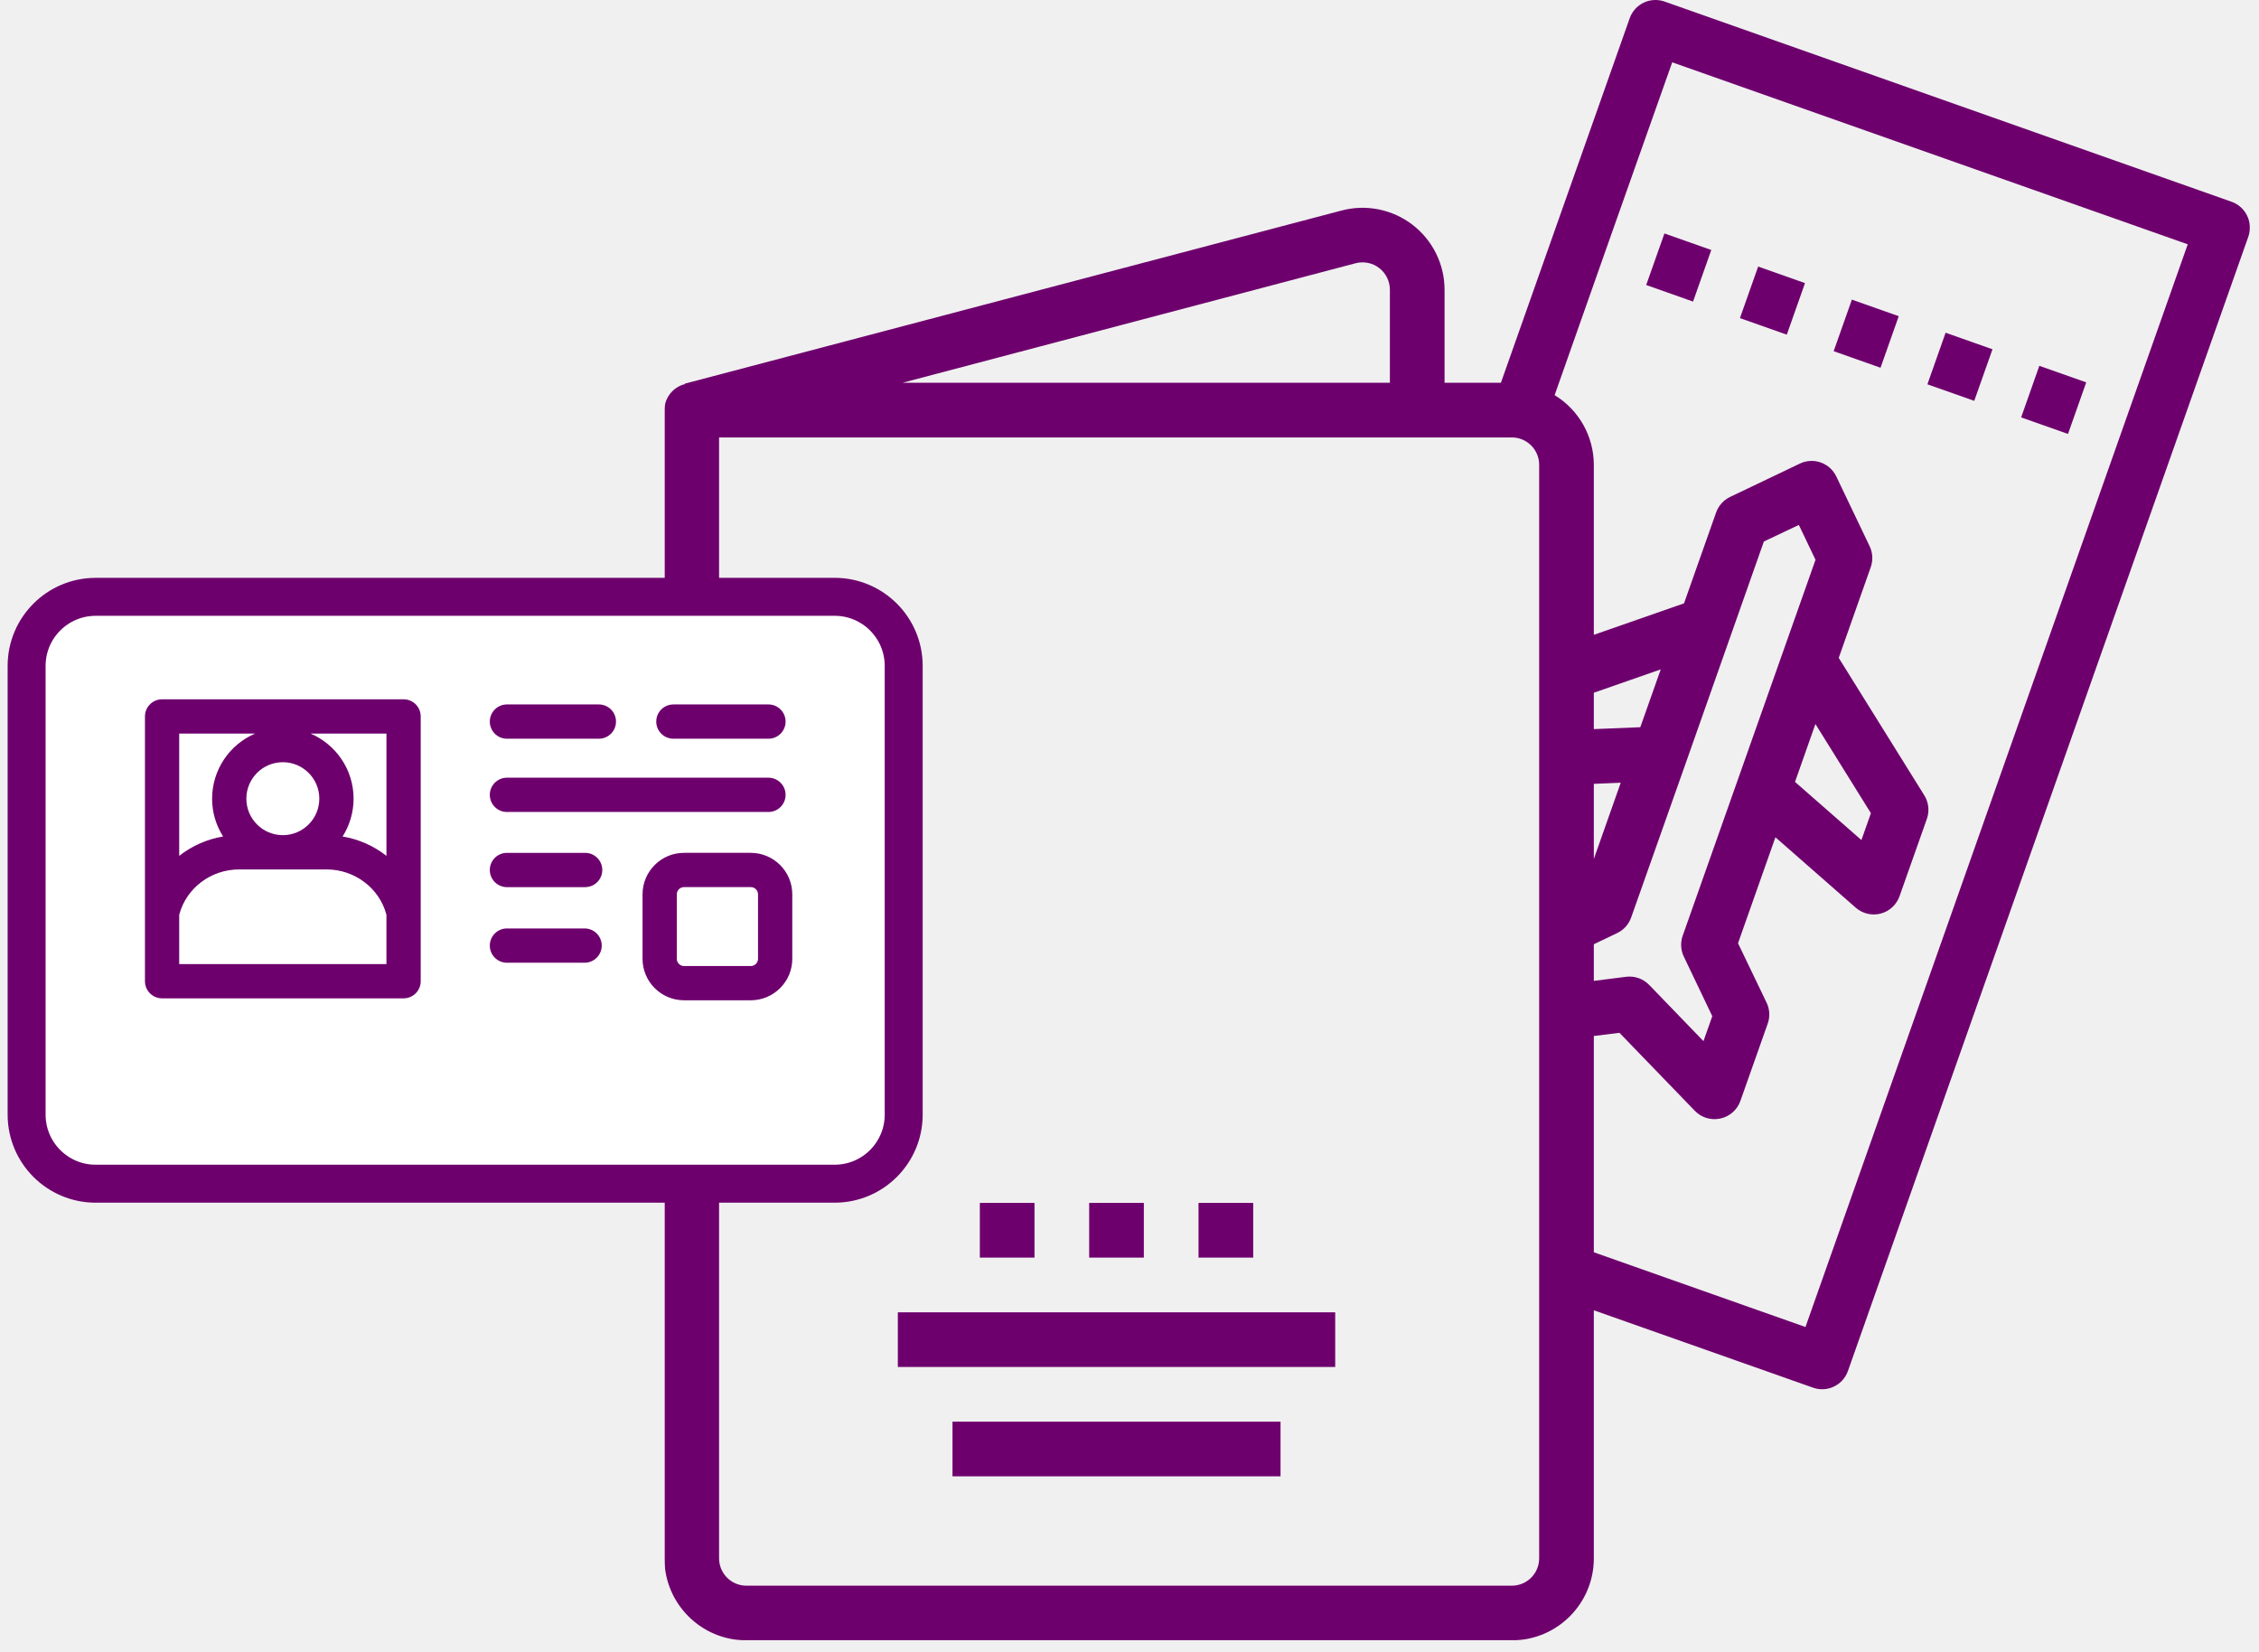
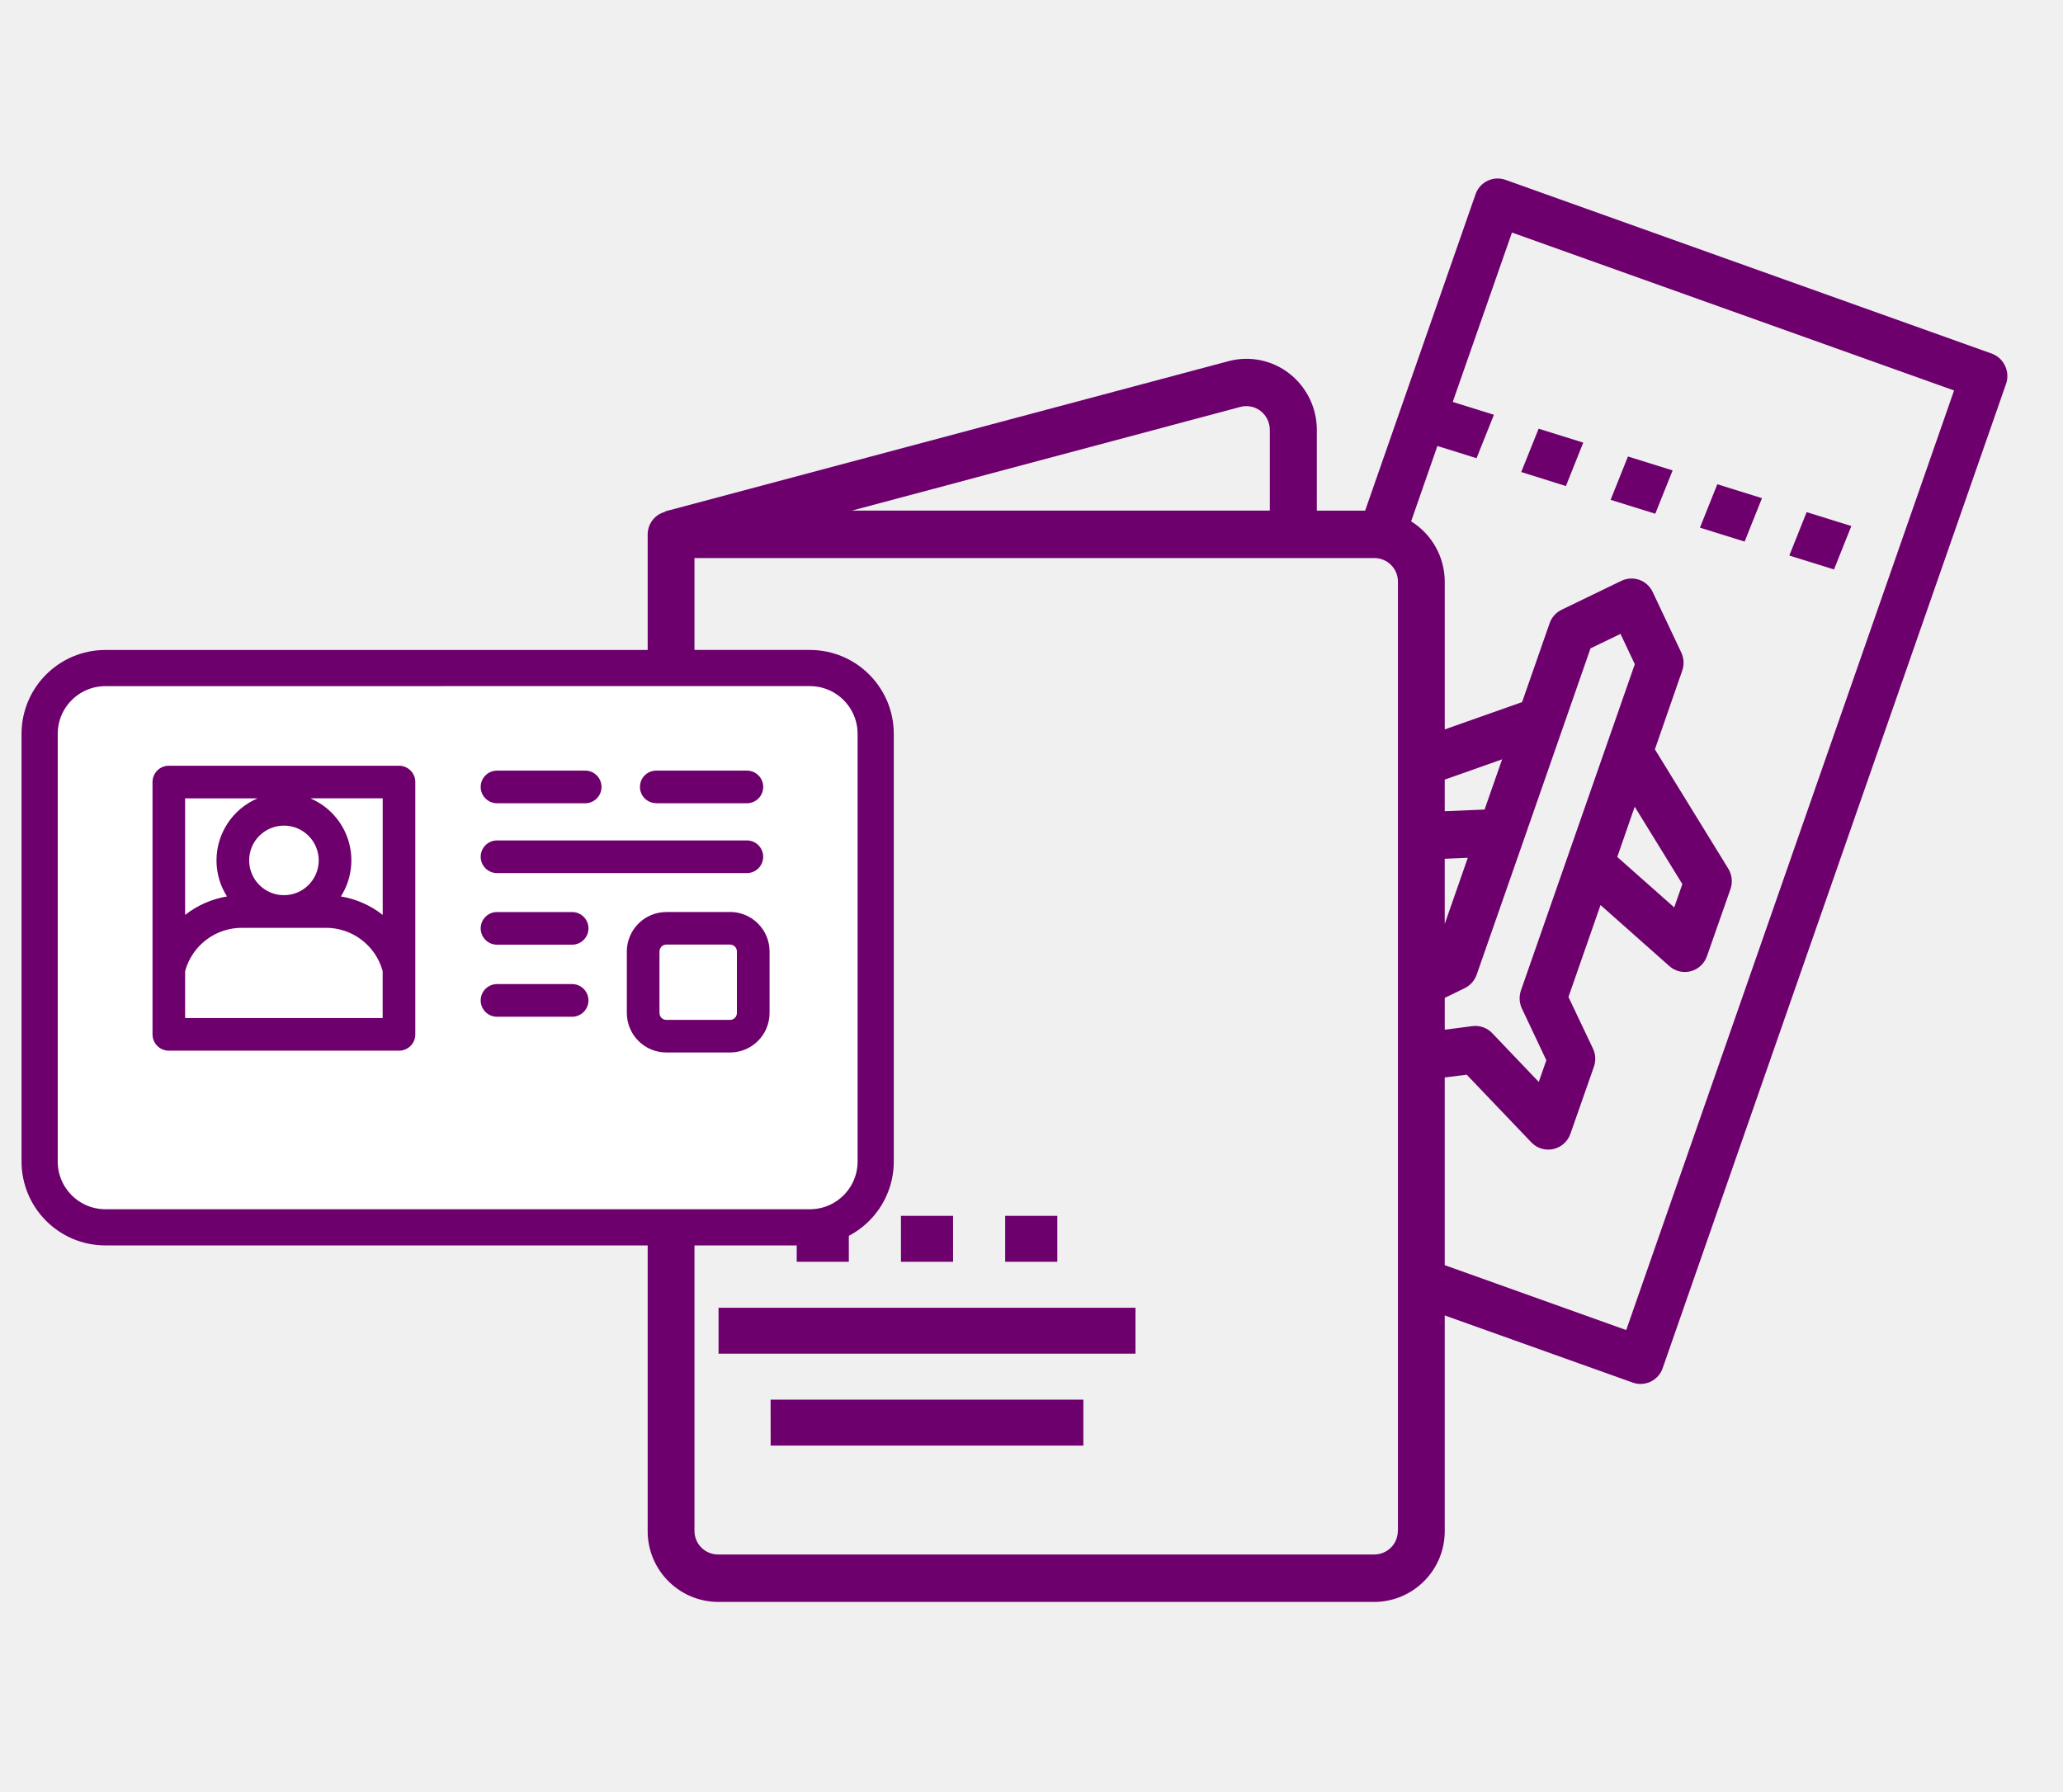
- <svg xmlns="http://www.w3.org/2000/svg" xmlns:xlink="http://www.w3.org/1999/xlink" width="119" height="87" viewBox="0 0 119 87">
+ <svg xmlns="http://www.w3.org/2000/svg" width="114" height="99" viewBox="0 0 114 99">
  <defs>
-     <path id="a" d="M.01 0H83.52v86.39H.01z" />
+     <clipPath id="clip-path">
+       <path id="Path_28" data-name="Path 28" d="M0,0H114V99H0Z" transform="translate(4513 1381)" fill="#fff" />
+     </clipPath>
  </defs>
-   <g fill="none" fill-rule="evenodd">
-     <g transform="translate(35)">
-       <mask id="b" fill="#fff">
-         <use xlink:href="#a" />
-       </mask>
-       <path fill="#6E006D" d="M83.376 11.365a1.443 1.443 0 0 0-.82-.738L52.687.082A1.44 1.44 0 0 0 50.85.96l-6.785 19.2h-2.968v-4.896a4.32 4.32 0 0 0-5.423-4.176l-34.6 9.12v.026A1.42 1.42 0 0 0 0 21.6v60.48a4.32 4.32 0 0 0 4.32 4.32h40.32a4.32 4.32 0 0 0 4.32-4.32V69.014l11.549 4.077a1.44 1.44 0 0 0 1.837-.88l21.092-59.746c.126-.36.104-.757-.062-1.1zm-46.968 2.5a1.442 1.442 0 0 1 1.808 1.394v4.901H12.544l23.864-6.294zM46.08 82.08a1.44 1.44 0 0 1-1.44 1.44H4.32a1.44 1.44 0 0 1-1.44-1.44V23.04h41.76c.795 0 1.44.645 1.44 1.44v57.6zm11.837-53.558l1.843-.874.878 1.838-6.997 19.8c-.126.36-.105.757.06 1.101l1.499 3.136-.464 1.315-2.856-2.957a1.44 1.44 0 0 0-1.214-.433l-1.706.216v-1.93l1.228-.587c.345-.164.61-.46.738-.82l2.88-8.143 4.111-11.662zm2.716 9.612l2.923 4.698-.5 1.415-3.498-3.063 1.075-3.05zm-11.673 7.11v-3.958l1.417-.059-1.417 4.016zm2.448-6.941l-2.448.1v-1.916l3.525-1.23-1.077 3.046zm8.7 31.592L48.96 65.959V54.567l1.35-.168 3.978 4.116a1.439 1.439 0 0 0 1.342.398 1.439 1.439 0 0 0 1.051-.927l1.44-4.074c.127-.36.106-.756-.06-1.1l-1.505-3.132 1.97-5.58 4.23 3.708a1.44 1.44 0 0 0 2.308-.603l1.44-4.074a1.439 1.439 0 0 0-.136-1.24l-4.507-7.24 1.687-4.78a1.44 1.44 0 0 0-.059-1.101l-1.756-3.673a1.44 1.44 0 0 0-1.921-.679l-3.675 1.757c-.344.165-.61.46-.736.82l-1.69 4.784-4.751 1.658V24.48a4.307 4.307 0 0 0-2.065-3.668l2.881-8.17 3.313-9.36 27.157 9.586-20.137 57.027z" mask="url(#b)" />
-     </g>
-     <path fill="#6E006D" d="M106.47 21.985l.958-2.717 2.47.872-.959 2.716zM86.719 15.012l.96-2.716 2.468.872-.96 2.716zM101.532 20.242l.959-2.717 2.469.872-.96 2.716zM91.657 16.755l.96-2.715 2.467.872-.959 2.715zM96.594 18.497l.96-2.715 2.468.872-.959 2.715zM47.296 72h23.04v-2.88h-23.04zM50.176 77.76h17.28v-2.88h-17.28zM57.376 66.24h2.88v-2.88h-2.88zM51.616 66.24h2.88v-2.88h-2.88zM63.136 66.24h2.88v-2.88h-2.88z" />
-     <g>
-       <path fill="#FFF" stroke="#6E006D" stroke-width="2" d="M43.971 31.435a3.638 3.638 0 0 1 3.634 3.634v23.644a3.638 3.638 0 0 1-3.634 3.634H5.036a3.638 3.638 0 0 1-3.634-3.634V35.07a3.638 3.638 0 0 1 3.634-3.634z" />
-       <path fill="#6E006D" d="M26.675 38.909h4.872a.902.902 0 1 0 0-1.805h-4.872a.903.903 0 0 0 0 1.805zM35.473 38.909h5.008a.902.902 0 1 0 0-1.805h-5.008a.902.902 0 0 0 0 1.805zM26.675 42.768h13.806a.902.902 0 1 0 0-1.805H26.675a.903.903 0 0 0 0 1.805zM26.675 46.726h4.15a.902.902 0 1 0 0-1.805h-4.15a.903.903 0 0 0 0 1.805zM39.551 44.92h-3.519c-1.204 0-2.184.98-2.184 2.185v3.397c0 1.204.98 2.184 2.184 2.184h3.52c1.204 0 2.184-.98 2.184-2.184v-3.397c0-1.204-.98-2.184-2.185-2.184zm.38 5.582c0 .21-.17.38-.38.38h-3.519a.38.38 0 0 1-.379-.38v-3.397c0-.209.17-.38.38-.38h3.518c.21 0 .38.171.38.38v3.397zM26.675 50.708h4.15a.903.903 0 0 0 0-1.805h-4.15a.903.903 0 0 0 0 1.805zM8.538 52.584H21.26a.902.902 0 0 0 .902-.903V37.735a.902.902 0 0 0-.902-.902H8.538a.903.903 0 0 0-.902.902v13.946c0 .498.404.903.902.903zm11.82-1.805H9.44v-2.592l.008-.031c.377-1.39 1.672-2.362 3.15-2.362H17.2c1.478 0 2.773.972 3.15 2.362l.007.03v2.593zm-7.38-8.712c0-1.06.861-1.921 1.921-1.921s1.922.862 1.922 1.921c0 1.06-.862 1.922-1.922 1.922a1.924 1.924 0 0 1-1.922-1.922zm7.38 3.012a5.103 5.103 0 0 0-2.311-1.02c.366-.576.579-1.26.579-1.992 0-1.537-.936-2.86-2.268-3.43h4v6.442zm-6.917-6.441a3.732 3.732 0 0 0-2.268 3.43c0 .732.213 1.415.58 1.991-.858.143-1.65.5-2.313 1.02v-6.441h4.001z" />
+   <g id="Group_10" data-name="Group 10" transform="translate(-4513 -1381)">
+     <g id="Mask_Group_3" data-name="Mask Group 3" clip-path="url(#clip-path)">
+       <g id="passport" transform="translate(4513.79 1390.864)">
+         <g id="Group_5" data-name="Group 5" transform="translate(35 -0.001)">
+           <path id="Path_18" data-name="Path 18" d="M75.006,10.349a1.3,1.3,0,0,0-.738-.672L47.4.075a1.291,1.291,0,0,0-1.653.8l-6.1,17.483h-2.67V13.9a3.95,3.95,0,0,0-1.515-3.116,3.85,3.85,0,0,0-3.364-.687L.966,18.4v.024A1.29,1.29,0,0,0,0,19.668V74.74a3.91,3.91,0,0,0,3.886,3.934H40.159a3.91,3.91,0,0,0,3.886-3.934v-11.9l10.39,3.712a1.291,1.291,0,0,0,1.653-.8l18.975-54.4a1.324,1.324,0,0,0-.056-1ZM32.753,12.625a1.285,1.285,0,0,1,1.121.23,1.319,1.319,0,0,1,.505,1.039v4.463H11.285l21.468-5.731Zm8.7,62.115a1.3,1.3,0,0,1-1.3,1.311H3.886a1.3,1.3,0,0,1-1.3-1.311V20.98H40.159a1.3,1.3,0,0,1,1.3,1.311V74.74ZM52.1,25.971l1.658-.8.79,1.674L48.256,44.879a1.331,1.331,0,0,0,.054,1l1.349,2.856-.417,1.2-2.569-2.693a1.286,1.286,0,0,0-1.092-.394l-1.535.2V45.287l1.1-.535a1.308,1.308,0,0,0,.664-.747L48.4,36.591l3.7-10.619Zm2.443,8.752L57.176,39l-.45,1.288L53.579,37.5ZM44.045,41.2v-3.6l1.275-.054L44.045,41.2Zm2.2-6.32-2.2.091V33.224l3.171-1.12-.969,2.774Zm7.827,28.767L44.045,60.061V49.687l1.214-.153,3.579,3.748a1.284,1.284,0,0,0,1.207.362,1.3,1.3,0,0,0,.945-.844l1.3-3.71a1.32,1.32,0,0,0-.054-1l-1.354-2.852,1.772-5.081,3.805,3.376a1.284,1.284,0,0,0,1.182.283,1.3,1.3,0,0,0,.894-.832l1.3-3.71a1.324,1.324,0,0,0-.122-1.129l-4.055-6.593L57.169,27.2a1.326,1.326,0,0,0-.053-1l-1.58-3.345a1.289,1.289,0,0,0-1.728-.618l-3.306,1.6a1.3,1.3,0,0,0-.662.747l-1.52,4.356-4.274,1.51V22.291a3.932,3.932,0,0,0-1.858-3.34l2.592-7.439,2.98-8.523L72.19,11.717,54.075,63.645Z" transform="translate(0 0.001)" fill="#6e006d" fill-rule="evenodd" />
+         </g>
+         <path id="Path_19" data-name="Path 19" d="M106.47,20.841l.958-2.4,2.47.769-.959,2.4Zm-19.751-6.15.96-2.4,2.468.769-.96,2.4ZM101.532,19.3l.959-2.4,2.469.769-.96,2.4Zm-9.875-3.075.96-2.395,2.467.769L94.125,17Zm4.937,1.536.96-2.395,2.468.769-.959,2.395ZM47.3,64.954h23.04v-2.54H47.3Zm2.88,5.08h17.28v-2.54H50.176Zm7.2-10.16h2.88v-2.54h-2.88Zm-5.76,0H54.5v-2.54h-2.88Zm11.52,0h2.88v-2.54h-2.88Z" transform="translate(-8.384)" fill="#6e006d" fill-rule="evenodd" />
+         <g id="Group_6" data-name="Group 6" transform="translate(1.402 27.058)">
+           <path id="Path_20" data-name="Path 20" d="M43.971,31.435A3.638,3.638,0,0,1,47.6,35.069V58.713a3.638,3.638,0,0,1-3.634,3.634H5.036A3.638,3.638,0,0,1,1.4,58.713V35.07a3.638,3.638,0,0,1,3.634-3.634Z" transform="translate(-1.402 -31.435)" fill="#fff" stroke="#6e006d" stroke-width="2" fill-rule="evenodd" />
+           <path id="Path_21" data-name="Path 21" d="M26.675,38.909h4.872a.9.9,0,0,0,0-1.805H26.675a.9.9,0,0,0,0,1.805Zm8.8,0h5.008a.9.9,0,0,0,0-1.805H35.473a.9.9,0,1,0,0,1.8Zm-8.8,3.859H40.481a.9.9,0,0,0,0-1.805H26.675a.9.9,0,0,0,0,1.805Zm0,3.958h4.15a.9.9,0,0,0,0-1.805h-4.15a.9.9,0,0,0,0,1.805ZM39.551,44.92H36.032A2.187,2.187,0,0,0,33.848,47.1v3.4a2.187,2.187,0,0,0,2.184,2.184h3.52A2.187,2.187,0,0,0,41.736,50.5V47.1a2.187,2.187,0,0,0-2.185-2.184Zm.38,5.582a.38.38,0,0,1-.38.38H36.032a.38.38,0,0,1-.379-.38V47.1a.38.38,0,0,1,.38-.38h3.518a.38.38,0,0,1,.38.38Zm-13.256.206h4.15a.9.9,0,0,0,0-1.805h-4.15a.9.9,0,0,0,0,1.805ZM8.538,52.584H21.26a.9.9,0,0,0,.9-.9V37.735a.9.9,0,0,0-.9-.9H8.538a.9.9,0,0,0-.9.9V51.681A.9.9,0,0,0,8.538,52.584Zm11.82-1.805H9.44V48.187l.008-.031a3.247,3.247,0,0,1,3.15-2.362h4.6a3.247,3.247,0,0,1,3.15,2.362l.007.03v2.593Zm-7.38-8.712A1.922,1.922,0,1,1,14.9,43.989a1.922,1.922,0,0,1-1.921-1.922Zm7.38,3.012a5.1,5.1,0,0,0-2.311-1.02,3.724,3.724,0,0,0-1.689-5.422h4Zm-6.917-6.441a3.732,3.732,0,0,0-2.268,3.43,3.693,3.693,0,0,0,.58,1.991,5.107,5.107,0,0,0-2.313,1.02V38.638Z" transform="translate(-1.402 -31.435)" fill="#6e006d" fill-rule="evenodd" />
+         </g>
+       </g>
    </g>
  </g>
</svg>
